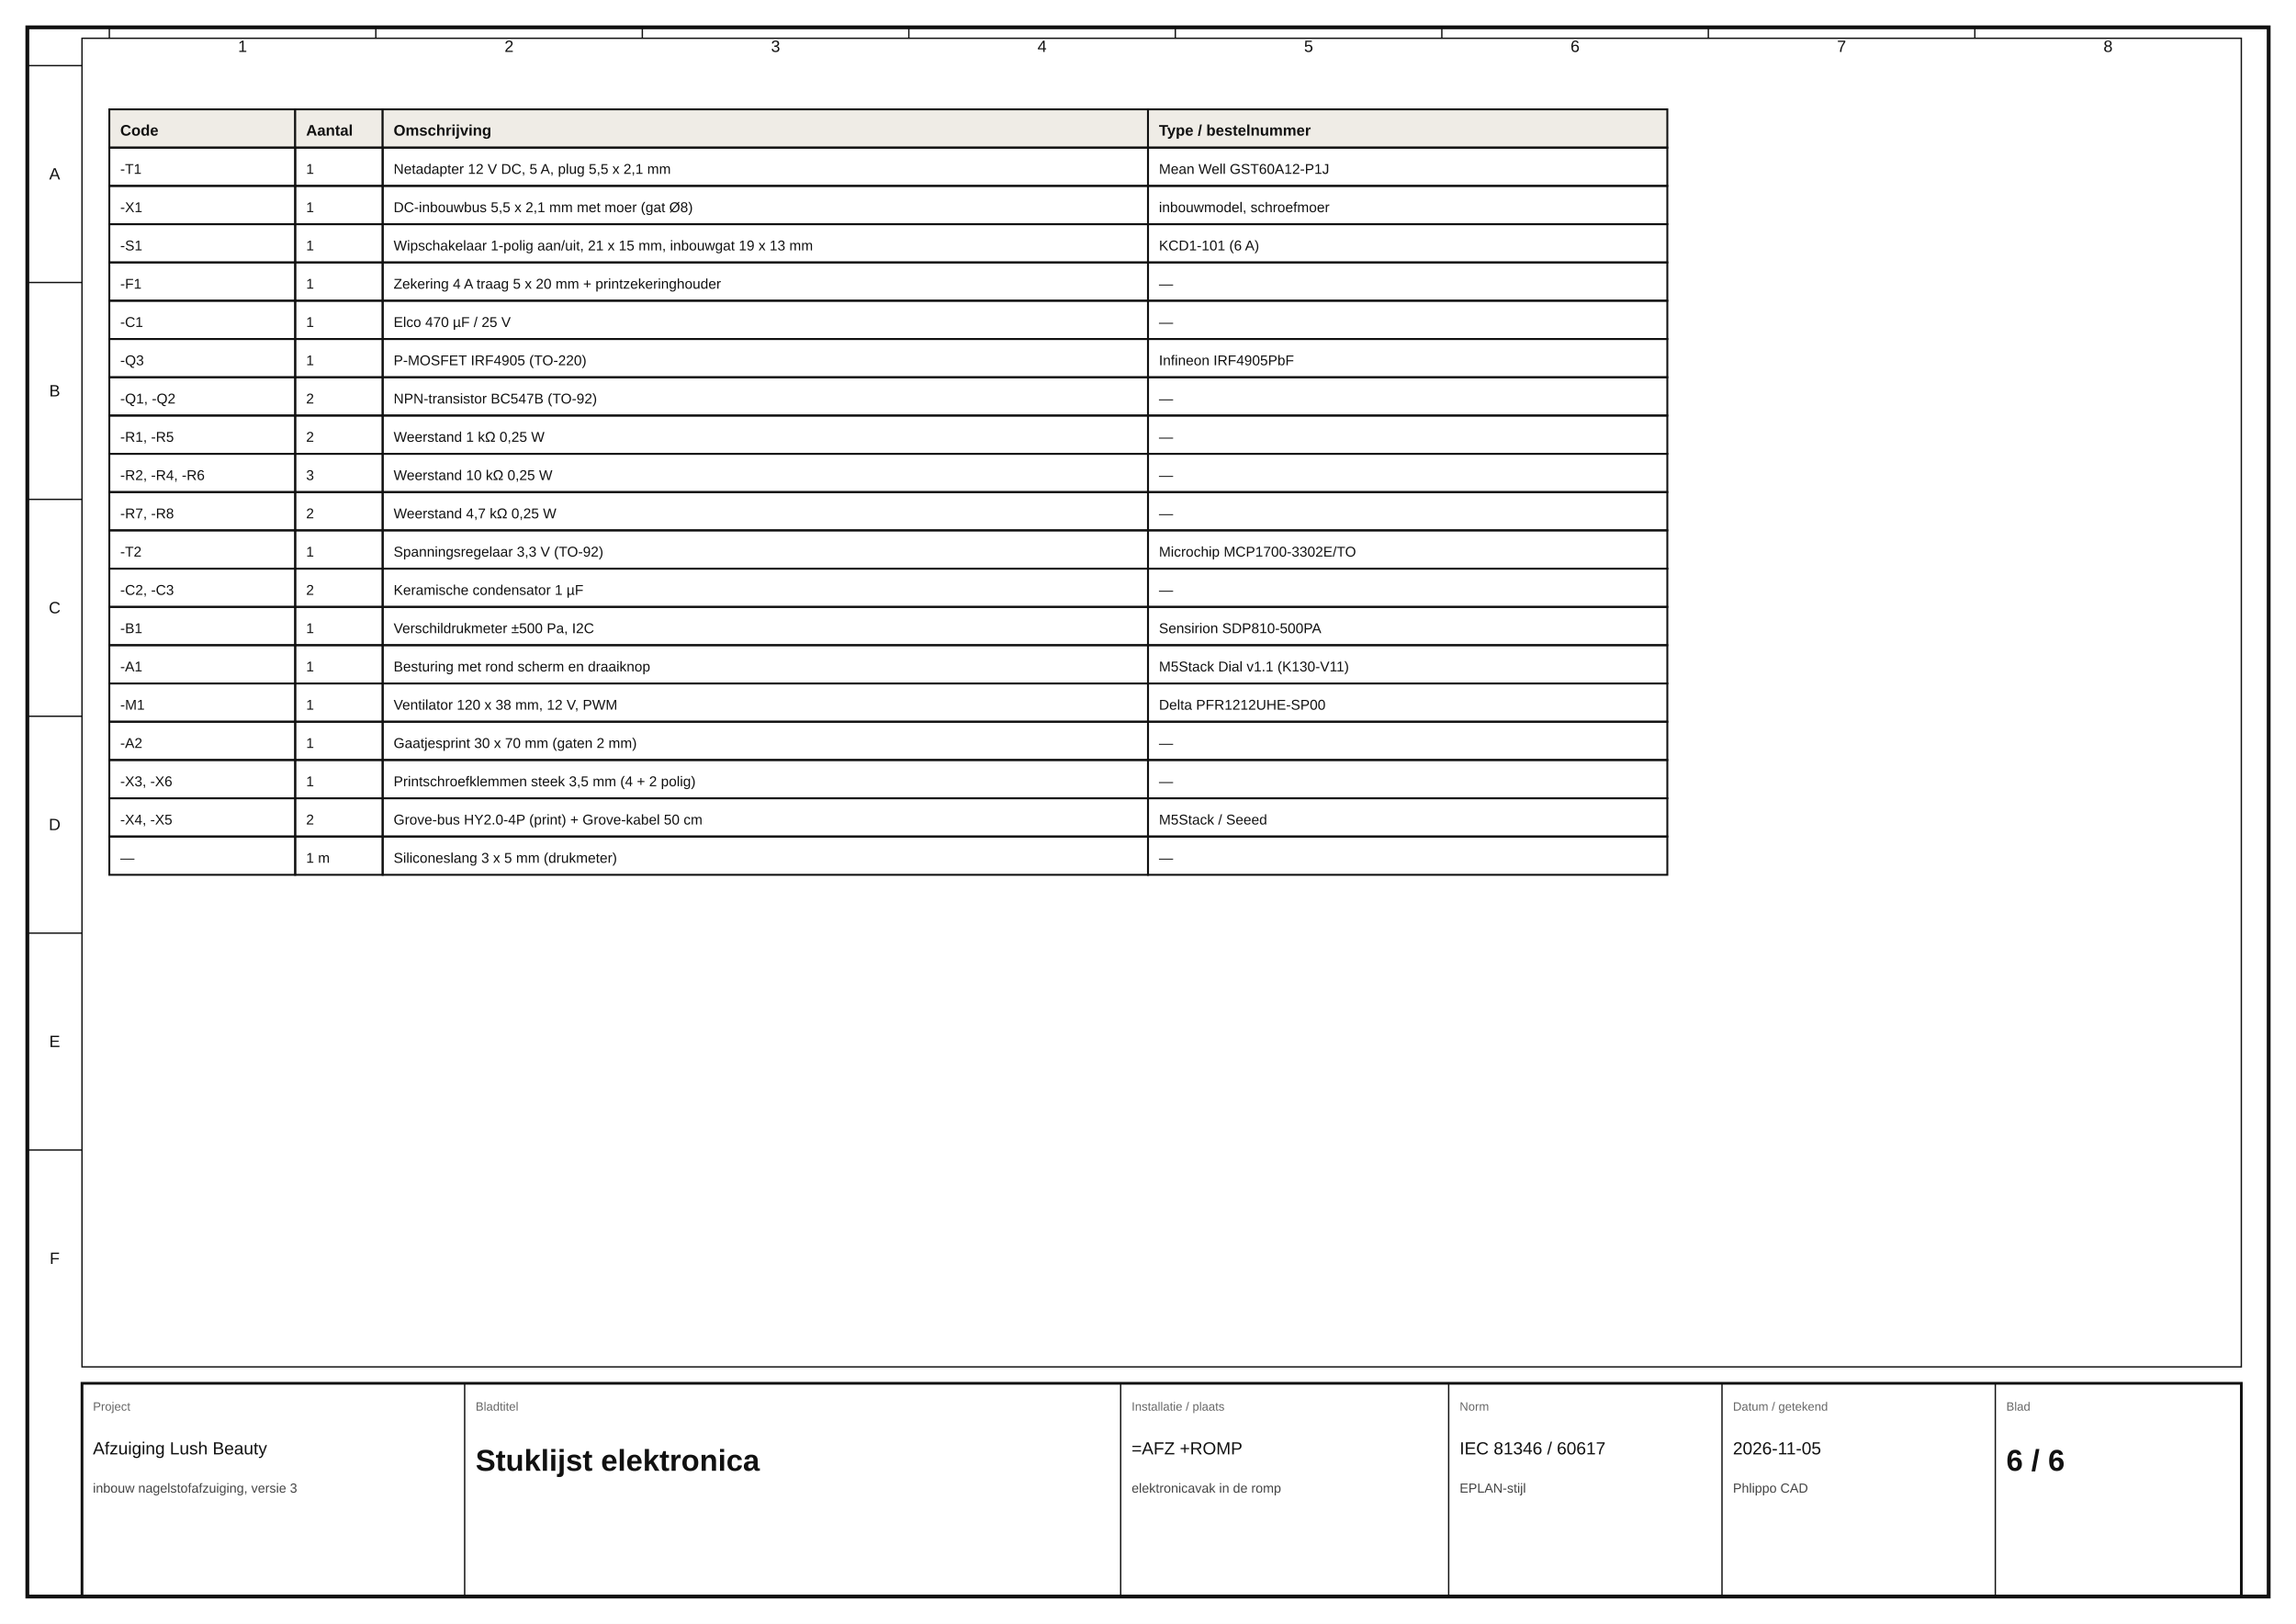
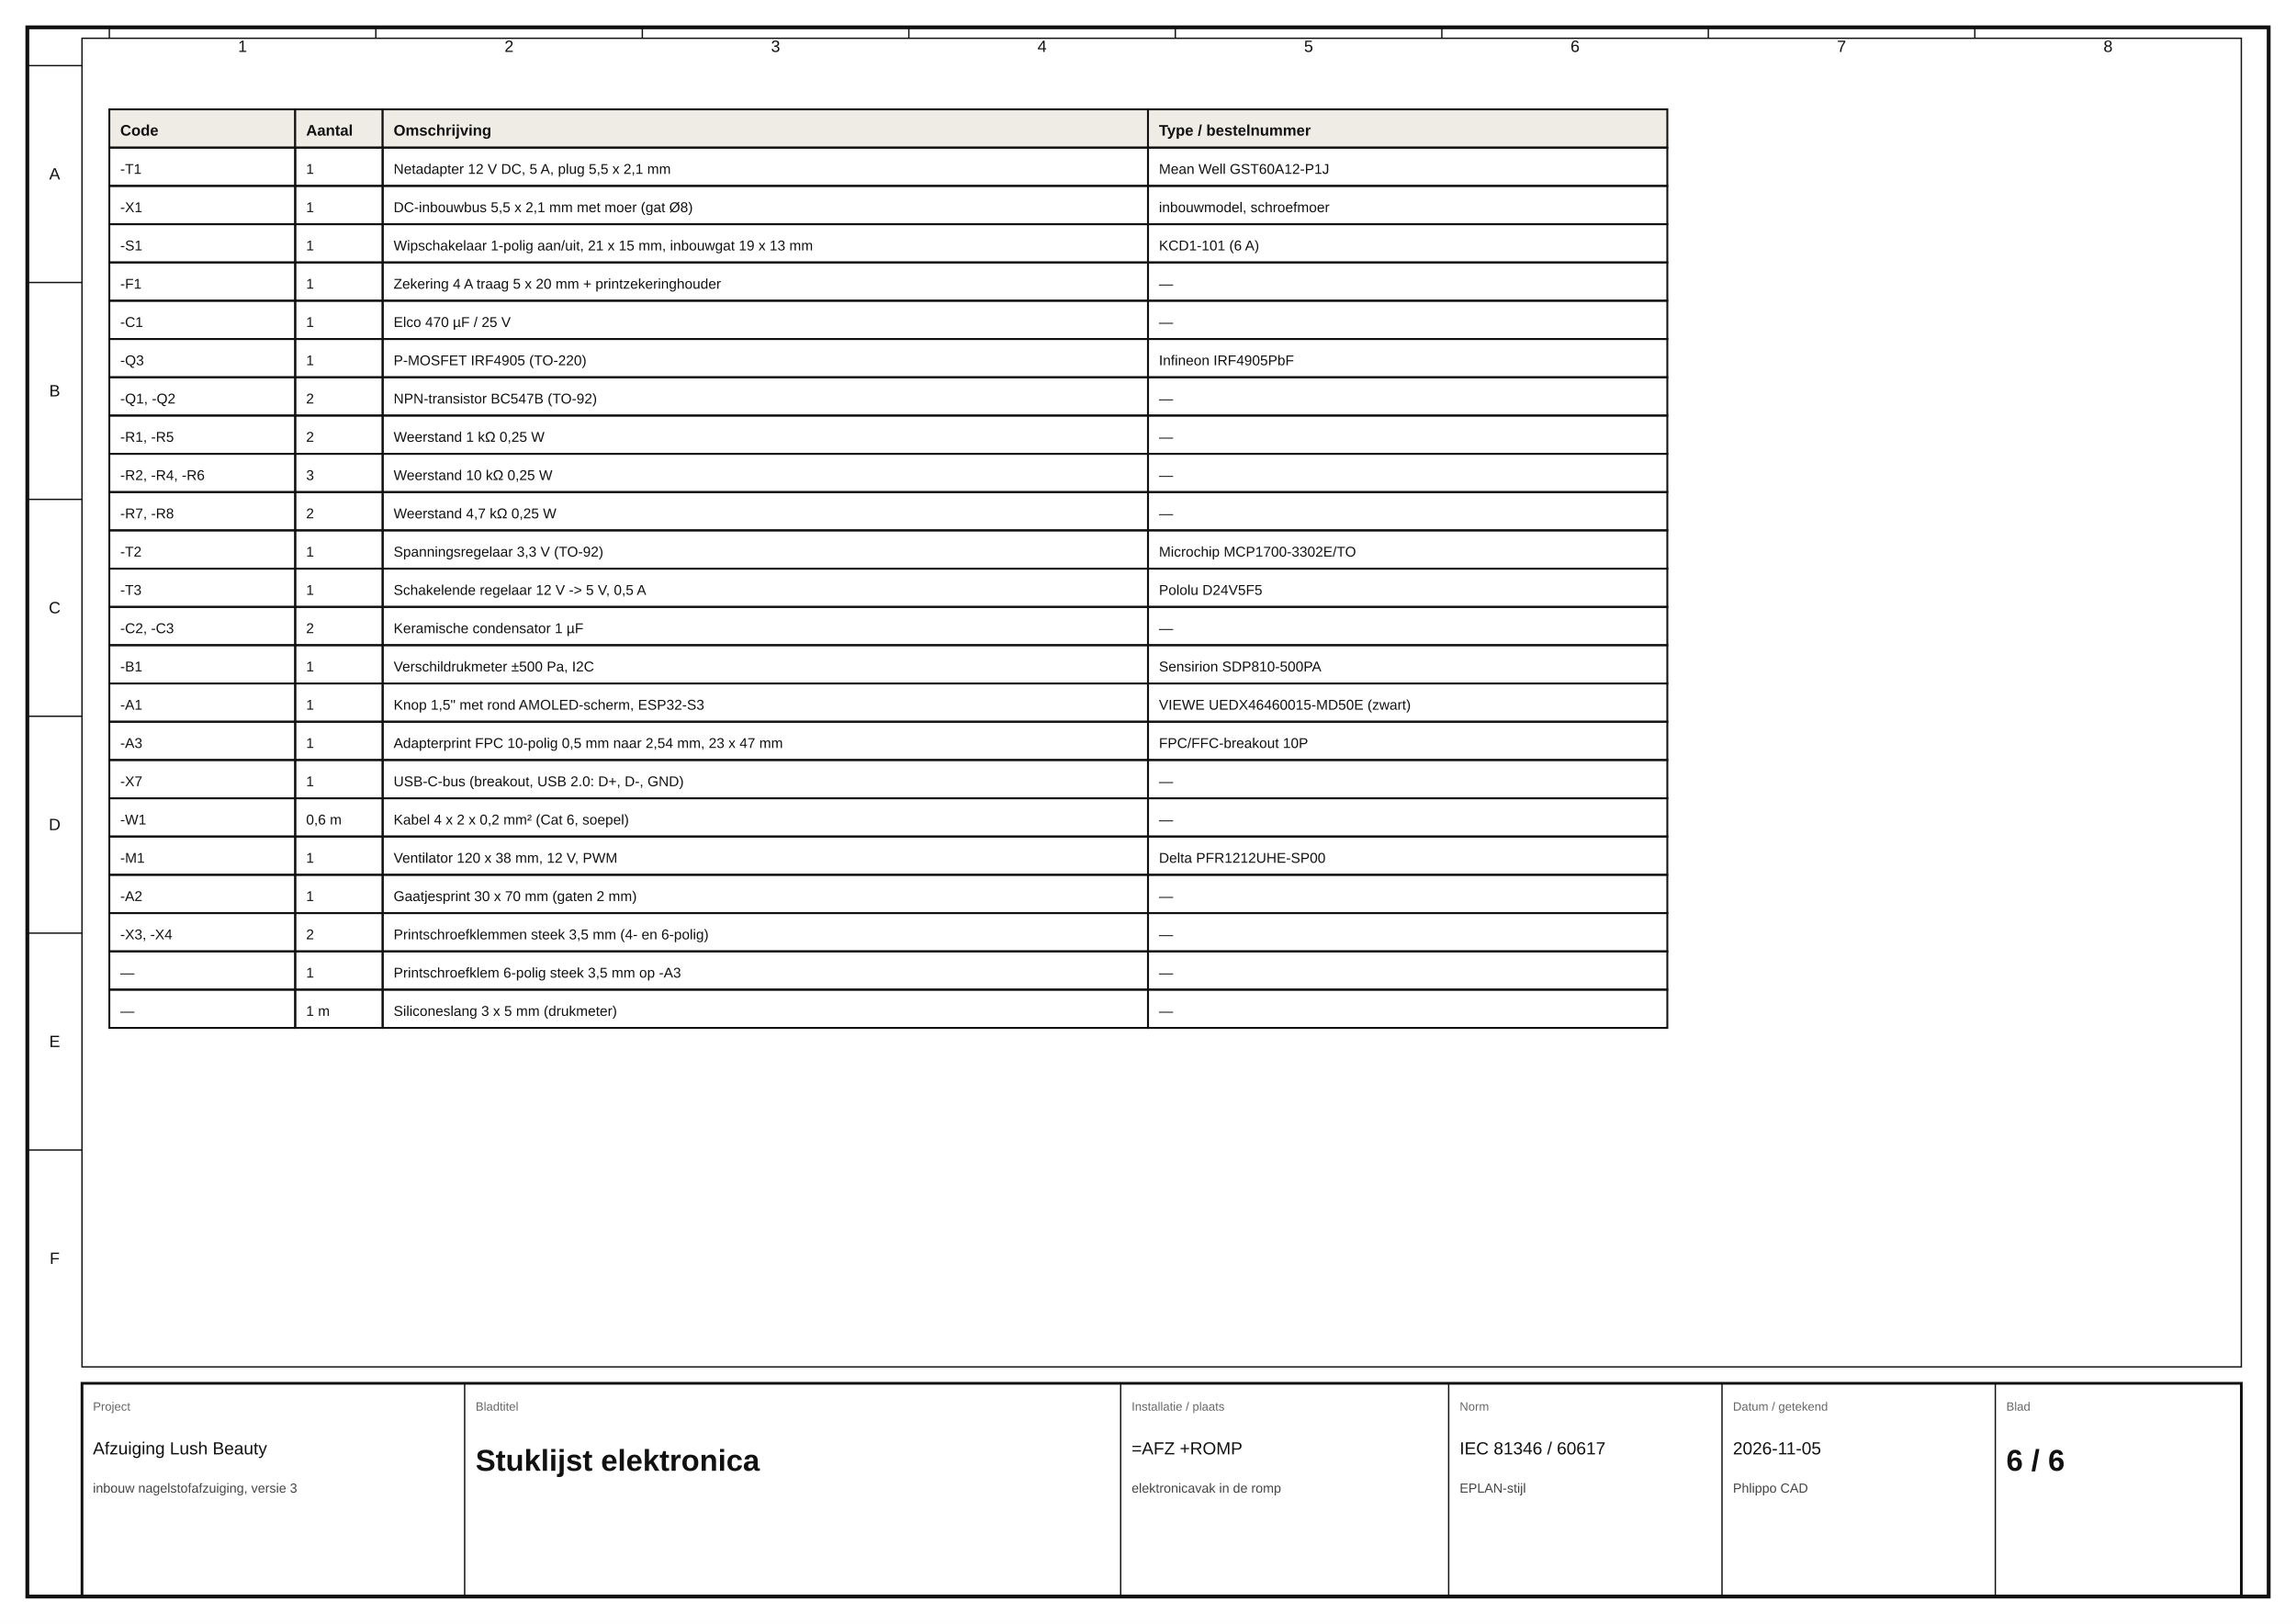
<svg xmlns="http://www.w3.org/2000/svg" viewBox="0 0 420 297" width="420mm" height="297mm" font-family="Arial, Helvetica, sans-serif">
  <rect width="420" height="297" fill="#fff" />
  <rect x="5" y="5" width="410" height="287" fill="none" stroke="#111" stroke-width="0.7" />
  <rect x="15" y="7" width="395" height="243" fill="none" stroke="#111" stroke-width="0.25" />
  <polyline points="20,5 20,7" fill="none" stroke="#111" stroke-width="0.25" />
  <text x="44.375" y="9.5" font-size="3" text-anchor="middle" fill="#111">1</text>
  <polyline points="68.75,5 68.75,7" fill="none" stroke="#111" stroke-width="0.25" />
  <text x="93.125" y="9.5" font-size="3" text-anchor="middle" fill="#111">2</text>
  <polyline points="117.5,5 117.5,7" fill="none" stroke="#111" stroke-width="0.25" />
  <text x="141.875" y="9.5" font-size="3" text-anchor="middle" fill="#111">3</text>
  <polyline points="166.25,5 166.25,7" fill="none" stroke="#111" stroke-width="0.25" />
  <text x="190.625" y="9.5" font-size="3" text-anchor="middle" fill="#111">4</text>
  <polyline points="215,5 215,7" fill="none" stroke="#111" stroke-width="0.25" />
  <text x="239.375" y="9.5" font-size="3" text-anchor="middle" fill="#111">5</text>
  <polyline points="263.75,5 263.75,7" fill="none" stroke="#111" stroke-width="0.25" />
  <text x="288.125" y="9.5" font-size="3" text-anchor="middle" fill="#111">6</text>
  <polyline points="312.5,5 312.5,7" fill="none" stroke="#111" stroke-width="0.25" />
  <text x="336.875" y="9.5" font-size="3" text-anchor="middle" fill="#111">7</text>
  <polyline points="361.25,5 361.25,7" fill="none" stroke="#111" stroke-width="0.25" />
  <text x="385.625" y="9.5" font-size="3" text-anchor="middle" fill="#111">8</text>
  <polyline points="5,12 15,12" fill="none" stroke="#111" stroke-width="0.25" />
  <text x="10" y="32.833" font-size="3" text-anchor="middle" fill="#111">A</text>
  <polyline points="5,51.667 15,51.667" fill="none" stroke="#111" stroke-width="0.25" />
  <text x="10" y="72.5" font-size="3" text-anchor="middle" fill="#111">B</text>
  <polyline points="5,91.333 15,91.333" fill="none" stroke="#111" stroke-width="0.25" />
  <text x="10" y="112.167" font-size="3" text-anchor="middle" fill="#111">C</text>
  <polyline points="5,131 15,131" fill="none" stroke="#111" stroke-width="0.25" />
  <text x="10" y="151.833" font-size="3" text-anchor="middle" fill="#111">D</text>
  <polyline points="5,170.667 15,170.667" fill="none" stroke="#111" stroke-width="0.25" />
  <text x="10" y="191.5" font-size="3" text-anchor="middle" fill="#111">E</text>
  <polyline points="5,210.333 15,210.333" fill="none" stroke="#111" stroke-width="0.25" />
  <text x="10" y="231.167" font-size="3" text-anchor="middle" fill="#111">F</text>
  <rect x="15" y="253" width="395" height="39" fill="none" stroke="#111" stroke-width="0.5" />
  <polyline points="15,253 15,292" fill="none" stroke="#111" stroke-width="0.25" />
  <text x="17" y="258" font-size="2.2" text-anchor="start" fill="#666">Project</text>
  <text x="17" y="266" font-size="3.2" text-anchor="start" fill="#111">Afzuiging Lush Beauty</text>
  <text x="17" y="273" font-size="2.4" text-anchor="start" fill="#444">inbouw nagelstofafzuiging, versie 3</text>
  <polyline points="85,253 85,292" fill="none" stroke="#111" stroke-width="0.25" />
  <text x="87" y="258" font-size="2.2" text-anchor="start" fill="#666">Bladtitel</text>
  <text x="87" y="269" font-size="5.5" text-anchor="start" fill="#111" font-weight="700">Stuklijst elektronica</text>
  <polyline points="205,253 205,292" fill="none" stroke="#111" stroke-width="0.25" />
  <text x="207" y="258" font-size="2.2" text-anchor="start" fill="#666">Installatie / plaats</text>
  <text x="207" y="266" font-size="3.2" text-anchor="start" fill="#111">=AFZ +ROMP</text>
  <text x="207" y="273" font-size="2.4" text-anchor="start" fill="#444">elektronicavak in de romp</text>
  <polyline points="265,253 265,292" fill="none" stroke="#111" stroke-width="0.25" />
  <text x="267" y="258" font-size="2.2" text-anchor="start" fill="#666">Norm</text>
  <text x="267" y="266" font-size="3.2" text-anchor="start" fill="#111">IEC 81346 / 60617</text>
  <text x="267" y="273" font-size="2.4" text-anchor="start" fill="#444">EPLAN-stijl</text>
  <polyline points="315,253 315,292" fill="none" stroke="#111" stroke-width="0.25" />
  <text x="317" y="258" font-size="2.2" text-anchor="start" fill="#666">Datum / getekend</text>
  <text x="317" y="266" font-size="3.2" text-anchor="start" fill="#111">2026-11-05</text>
  <text x="317" y="273" font-size="2.4" text-anchor="start" fill="#444">Phlippo CAD</text>
  <polyline points="365,253 365,292" fill="none" stroke="#111" stroke-width="0.25" />
  <text x="367" y="258" font-size="2.2" text-anchor="start" fill="#666">Blad</text>
  <text x="367" y="269" font-size="5.5" text-anchor="start" fill="#111" font-weight="700">6 / 6</text>
  <rect x="20" y="20" width="34" height="7" fill="#efece6" stroke="#111" stroke-width="0.35" />
  <text x="22" y="24.8" font-size="2.8" text-anchor="start" fill="#111" font-weight="700">Code</text>
  <rect x="54" y="20" width="16" height="7" fill="#efece6" stroke="#111" stroke-width="0.35" />
  <text x="56" y="24.8" font-size="2.8" text-anchor="start" fill="#111" font-weight="700">Aantal</text>
  <rect x="70" y="20" width="140" height="7" fill="#efece6" stroke="#111" stroke-width="0.35" />
  <text x="72" y="24.8" font-size="2.8" text-anchor="start" fill="#111" font-weight="700">Omschrijving</text>
  <rect x="210" y="20" width="95" height="7" fill="#efece6" stroke="#111" stroke-width="0.35" />
  <text x="212" y="24.8" font-size="2.8" text-anchor="start" fill="#111" font-weight="700">Type / bestelnummer</text>
  <rect x="20" y="27" width="34" height="7" fill="none" stroke="#111" stroke-width="0.35" />
  <text x="22" y="31.8" font-size="2.6" text-anchor="start" fill="#111">-T1</text>
  <rect x="54" y="27" width="16" height="7" fill="none" stroke="#111" stroke-width="0.35" />
  <text x="56" y="31.8" font-size="2.6" text-anchor="start" fill="#111">1</text>
  <rect x="70" y="27" width="140" height="7" fill="none" stroke="#111" stroke-width="0.35" />
  <text x="72" y="31.8" font-size="2.6" text-anchor="start" fill="#111">Netadapter 12 V DC, 5 A, plug 5,5 x 2,1 mm</text>
  <rect x="210" y="27" width="95" height="7" fill="none" stroke="#111" stroke-width="0.35" />
  <text x="212" y="31.8" font-size="2.6" text-anchor="start" fill="#111">Mean Well GST60A12-P1J</text>
  <rect x="20" y="34" width="34" height="7" fill="none" stroke="#111" stroke-width="0.35" />
  <text x="22" y="38.8" font-size="2.6" text-anchor="start" fill="#111">-X1</text>
  <rect x="54" y="34" width="16" height="7" fill="none" stroke="#111" stroke-width="0.35" />
  <text x="56" y="38.8" font-size="2.6" text-anchor="start" fill="#111">1</text>
  <rect x="70" y="34" width="140" height="7" fill="none" stroke="#111" stroke-width="0.35" />
  <text x="72" y="38.8" font-size="2.6" text-anchor="start" fill="#111">DC-inbouwbus 5,5 x 2,1 mm met moer (gat Ø8)</text>
  <rect x="210" y="34" width="95" height="7" fill="none" stroke="#111" stroke-width="0.35" />
  <text x="212" y="38.8" font-size="2.6" text-anchor="start" fill="#111">inbouwmodel, schroefmoer</text>
  <rect x="20" y="41" width="34" height="7" fill="none" stroke="#111" stroke-width="0.35" />
  <text x="22" y="45.8" font-size="2.6" text-anchor="start" fill="#111">-S1</text>
  <rect x="54" y="41" width="16" height="7" fill="none" stroke="#111" stroke-width="0.35" />
  <text x="56" y="45.8" font-size="2.6" text-anchor="start" fill="#111">1</text>
  <rect x="70" y="41" width="140" height="7" fill="none" stroke="#111" stroke-width="0.35" />
  <text x="72" y="45.8" font-size="2.6" text-anchor="start" fill="#111">Wipschakelaar 1-polig aan/uit, 21 x 15 mm, inbouwgat 19 x 13 mm</text>
  <rect x="210" y="41" width="95" height="7" fill="none" stroke="#111" stroke-width="0.35" />
  <text x="212" y="45.8" font-size="2.6" text-anchor="start" fill="#111">KCD1-101 (6 A)</text>
  <rect x="20" y="48" width="34" height="7" fill="none" stroke="#111" stroke-width="0.35" />
  <text x="22" y="52.8" font-size="2.6" text-anchor="start" fill="#111">-F1</text>
  <rect x="54" y="48" width="16" height="7" fill="none" stroke="#111" stroke-width="0.35" />
  <text x="56" y="52.8" font-size="2.6" text-anchor="start" fill="#111">1</text>
  <rect x="70" y="48" width="140" height="7" fill="none" stroke="#111" stroke-width="0.35" />
  <text x="72" y="52.8" font-size="2.6" text-anchor="start" fill="#111">Zekering 4 A traag 5 x 20 mm + printzekeringhouder</text>
  <rect x="210" y="48" width="95" height="7" fill="none" stroke="#111" stroke-width="0.35" />
  <text x="212" y="52.8" font-size="2.6" text-anchor="start" fill="#111">—</text>
  <rect x="20" y="55" width="34" height="7" fill="none" stroke="#111" stroke-width="0.35" />
  <text x="22" y="59.8" font-size="2.6" text-anchor="start" fill="#111">-C1</text>
  <rect x="54" y="55" width="16" height="7" fill="none" stroke="#111" stroke-width="0.35" />
  <text x="56" y="59.8" font-size="2.6" text-anchor="start" fill="#111">1</text>
  <rect x="70" y="55" width="140" height="7" fill="none" stroke="#111" stroke-width="0.35" />
  <text x="72" y="59.8" font-size="2.6" text-anchor="start" fill="#111">Elco 470 µF / 25 V</text>
  <rect x="210" y="55" width="95" height="7" fill="none" stroke="#111" stroke-width="0.35" />
  <text x="212" y="59.8" font-size="2.6" text-anchor="start" fill="#111">—</text>
  <rect x="20" y="62" width="34" height="7" fill="none" stroke="#111" stroke-width="0.35" />
  <text x="22" y="66.8" font-size="2.6" text-anchor="start" fill="#111">-Q3</text>
  <rect x="54" y="62" width="16" height="7" fill="none" stroke="#111" stroke-width="0.35" />
  <text x="56" y="66.8" font-size="2.6" text-anchor="start" fill="#111">1</text>
  <rect x="70" y="62" width="140" height="7" fill="none" stroke="#111" stroke-width="0.35" />
  <text x="72" y="66.8" font-size="2.6" text-anchor="start" fill="#111">P-MOSFET IRF4905 (TO-220)</text>
  <rect x="210" y="62" width="95" height="7" fill="none" stroke="#111" stroke-width="0.35" />
  <text x="212" y="66.8" font-size="2.6" text-anchor="start" fill="#111">Infineon IRF4905PbF</text>
  <rect x="20" y="69" width="34" height="7" fill="none" stroke="#111" stroke-width="0.35" />
  <text x="22" y="73.8" font-size="2.6" text-anchor="start" fill="#111">-Q1, -Q2</text>
  <rect x="54" y="69" width="16" height="7" fill="none" stroke="#111" stroke-width="0.35" />
  <text x="56" y="73.8" font-size="2.6" text-anchor="start" fill="#111">2</text>
  <rect x="70" y="69" width="140" height="7" fill="none" stroke="#111" stroke-width="0.35" />
  <text x="72" y="73.8" font-size="2.6" text-anchor="start" fill="#111">NPN-transistor BC547B (TO-92)</text>
  <rect x="210" y="69" width="95" height="7" fill="none" stroke="#111" stroke-width="0.35" />
  <text x="212" y="73.8" font-size="2.6" text-anchor="start" fill="#111">—</text>
  <rect x="20" y="76" width="34" height="7" fill="none" stroke="#111" stroke-width="0.35" />
  <text x="22" y="80.8" font-size="2.6" text-anchor="start" fill="#111">-R1, -R5</text>
  <rect x="54" y="76" width="16" height="7" fill="none" stroke="#111" stroke-width="0.35" />
  <text x="56" y="80.8" font-size="2.6" text-anchor="start" fill="#111">2</text>
  <rect x="70" y="76" width="140" height="7" fill="none" stroke="#111" stroke-width="0.35" />
  <text x="72" y="80.8" font-size="2.6" text-anchor="start" fill="#111">Weerstand 1 kΩ 0,25 W</text>
  <rect x="210" y="76" width="95" height="7" fill="none" stroke="#111" stroke-width="0.35" />
  <text x="212" y="80.8" font-size="2.6" text-anchor="start" fill="#111">—</text>
  <rect x="20" y="83" width="34" height="7" fill="none" stroke="#111" stroke-width="0.35" />
  <text x="22" y="87.8" font-size="2.6" text-anchor="start" fill="#111">-R2, -R4, -R6</text>
  <rect x="54" y="83" width="16" height="7" fill="none" stroke="#111" stroke-width="0.35" />
  <text x="56" y="87.8" font-size="2.6" text-anchor="start" fill="#111">3</text>
  <rect x="70" y="83" width="140" height="7" fill="none" stroke="#111" stroke-width="0.35" />
  <text x="72" y="87.8" font-size="2.6" text-anchor="start" fill="#111">Weerstand 10 kΩ 0,25 W</text>
  <rect x="210" y="83" width="95" height="7" fill="none" stroke="#111" stroke-width="0.35" />
  <text x="212" y="87.8" font-size="2.6" text-anchor="start" fill="#111">—</text>
  <rect x="20" y="90" width="34" height="7" fill="none" stroke="#111" stroke-width="0.35" />
  <text x="22" y="94.8" font-size="2.6" text-anchor="start" fill="#111">-R7, -R8</text>
  <rect x="54" y="90" width="16" height="7" fill="none" stroke="#111" stroke-width="0.35" />
  <text x="56" y="94.8" font-size="2.6" text-anchor="start" fill="#111">2</text>
  <rect x="70" y="90" width="140" height="7" fill="none" stroke="#111" stroke-width="0.35" />
  <text x="72" y="94.8" font-size="2.6" text-anchor="start" fill="#111">Weerstand 4,7 kΩ 0,25 W</text>
  <rect x="210" y="90" width="95" height="7" fill="none" stroke="#111" stroke-width="0.35" />
  <text x="212" y="94.8" font-size="2.6" text-anchor="start" fill="#111">—</text>
  <rect x="20" y="97" width="34" height="7" fill="none" stroke="#111" stroke-width="0.35" />
  <text x="22" y="101.8" font-size="2.6" text-anchor="start" fill="#111">-T2</text>
  <rect x="54" y="97" width="16" height="7" fill="none" stroke="#111" stroke-width="0.35" />
  <text x="56" y="101.8" font-size="2.6" text-anchor="start" fill="#111">1</text>
  <rect x="70" y="97" width="140" height="7" fill="none" stroke="#111" stroke-width="0.35" />
  <text x="72" y="101.8" font-size="2.6" text-anchor="start" fill="#111">Spanningsregelaar 3,3 V (TO-92)</text>
  <rect x="210" y="97" width="95" height="7" fill="none" stroke="#111" stroke-width="0.35" />
  <text x="212" y="101.8" font-size="2.6" text-anchor="start" fill="#111">Microchip MCP1700-3302E/TO</text>
  <rect x="20" y="104" width="34" height="7" fill="none" stroke="#111" stroke-width="0.35" />
-   <text x="22" y="108.8" font-size="2.6" text-anchor="start" fill="#111">-C2, -C3</text>
+   <text x="22" y="108.8" font-size="2.6" text-anchor="start" fill="#111">-T3</text>
  <rect x="54" y="104" width="16" height="7" fill="none" stroke="#111" stroke-width="0.35" />
-   <text x="56" y="108.8" font-size="2.6" text-anchor="start" fill="#111">2</text>
+   <text x="56" y="108.8" font-size="2.6" text-anchor="start" fill="#111">1</text>
  <rect x="70" y="104" width="140" height="7" fill="none" stroke="#111" stroke-width="0.35" />
-   <text x="72" y="108.8" font-size="2.6" text-anchor="start" fill="#111">Keramische condensator 1 µF</text>
+   <text x="72" y="108.8" font-size="2.6" text-anchor="start" fill="#111">Schakelende regelaar 12 V -&gt; 5 V, 0,5 A</text>
  <rect x="210" y="104" width="95" height="7" fill="none" stroke="#111" stroke-width="0.35" />
-   <text x="212" y="108.8" font-size="2.6" text-anchor="start" fill="#111">—</text>
+   <text x="212" y="108.8" font-size="2.6" text-anchor="start" fill="#111">Pololu D24V5F5</text>
  <rect x="20" y="111" width="34" height="7" fill="none" stroke="#111" stroke-width="0.35" />
-   <text x="22" y="115.8" font-size="2.6" text-anchor="start" fill="#111">-B1</text>
+   <text x="22" y="115.8" font-size="2.6" text-anchor="start" fill="#111">-C2, -C3</text>
  <rect x="54" y="111" width="16" height="7" fill="none" stroke="#111" stroke-width="0.35" />
-   <text x="56" y="115.8" font-size="2.6" text-anchor="start" fill="#111">1</text>
+   <text x="56" y="115.8" font-size="2.6" text-anchor="start" fill="#111">2</text>
  <rect x="70" y="111" width="140" height="7" fill="none" stroke="#111" stroke-width="0.35" />
-   <text x="72" y="115.8" font-size="2.6" text-anchor="start" fill="#111">Verschildrukmeter ±500 Pa, I2C</text>
+   <text x="72" y="115.8" font-size="2.6" text-anchor="start" fill="#111">Keramische condensator 1 µF</text>
  <rect x="210" y="111" width="95" height="7" fill="none" stroke="#111" stroke-width="0.35" />
-   <text x="212" y="115.8" font-size="2.6" text-anchor="start" fill="#111">Sensirion SDP810-500PA</text>
+   <text x="212" y="115.8" font-size="2.6" text-anchor="start" fill="#111">—</text>
  <rect x="20" y="118" width="34" height="7" fill="none" stroke="#111" stroke-width="0.35" />
-   <text x="22" y="122.8" font-size="2.6" text-anchor="start" fill="#111">-A1</text>
+   <text x="22" y="122.8" font-size="2.6" text-anchor="start" fill="#111">-B1</text>
  <rect x="54" y="118" width="16" height="7" fill="none" stroke="#111" stroke-width="0.35" />
  <text x="56" y="122.8" font-size="2.6" text-anchor="start" fill="#111">1</text>
  <rect x="70" y="118" width="140" height="7" fill="none" stroke="#111" stroke-width="0.35" />
-   <text x="72" y="122.8" font-size="2.6" text-anchor="start" fill="#111">Besturing met rond scherm en draaiknop</text>
+   <text x="72" y="122.8" font-size="2.6" text-anchor="start" fill="#111">Verschildrukmeter ±500 Pa, I2C</text>
  <rect x="210" y="118" width="95" height="7" fill="none" stroke="#111" stroke-width="0.35" />
-   <text x="212" y="122.8" font-size="2.6" text-anchor="start" fill="#111">M5Stack Dial v1.1 (K130-V11)</text>
+   <text x="212" y="122.8" font-size="2.6" text-anchor="start" fill="#111">Sensirion SDP810-500PA</text>
  <rect x="20" y="125" width="34" height="7" fill="none" stroke="#111" stroke-width="0.35" />
-   <text x="22" y="129.8" font-size="2.6" text-anchor="start" fill="#111">-M1</text>
+   <text x="22" y="129.8" font-size="2.6" text-anchor="start" fill="#111">-A1</text>
  <rect x="54" y="125" width="16" height="7" fill="none" stroke="#111" stroke-width="0.35" />
  <text x="56" y="129.8" font-size="2.6" text-anchor="start" fill="#111">1</text>
  <rect x="70" y="125" width="140" height="7" fill="none" stroke="#111" stroke-width="0.35" />
-   <text x="72" y="129.8" font-size="2.6" text-anchor="start" fill="#111">Ventilator 120 x 38 mm, 12 V, PWM</text>
+   <text x="72" y="129.8" font-size="2.6" text-anchor="start" fill="#111">Knop 1,5" met rond AMOLED-scherm, ESP32-S3</text>
  <rect x="210" y="125" width="95" height="7" fill="none" stroke="#111" stroke-width="0.35" />
-   <text x="212" y="129.8" font-size="2.6" text-anchor="start" fill="#111">Delta PFR1212UHE-SP00</text>
+   <text x="212" y="129.8" font-size="2.6" text-anchor="start" fill="#111">VIEWE UEDX46460015-MD50E (zwart)</text>
  <rect x="20" y="132" width="34" height="7" fill="none" stroke="#111" stroke-width="0.35" />
-   <text x="22" y="136.8" font-size="2.6" text-anchor="start" fill="#111">-A2</text>
+   <text x="22" y="136.8" font-size="2.6" text-anchor="start" fill="#111">-A3</text>
  <rect x="54" y="132" width="16" height="7" fill="none" stroke="#111" stroke-width="0.35" />
  <text x="56" y="136.8" font-size="2.6" text-anchor="start" fill="#111">1</text>
  <rect x="70" y="132" width="140" height="7" fill="none" stroke="#111" stroke-width="0.35" />
-   <text x="72" y="136.8" font-size="2.6" text-anchor="start" fill="#111">Gaatjesprint 30 x 70 mm (gaten 2 mm)</text>
+   <text x="72" y="136.8" font-size="2.6" text-anchor="start" fill="#111">Adapterprint FPC 10-polig 0,5 mm naar 2,54 mm, 23 x 47 mm</text>
  <rect x="210" y="132" width="95" height="7" fill="none" stroke="#111" stroke-width="0.35" />
-   <text x="212" y="136.8" font-size="2.6" text-anchor="start" fill="#111">—</text>
+   <text x="212" y="136.8" font-size="2.6" text-anchor="start" fill="#111">FPC/FFC-breakout 10P</text>
  <rect x="20" y="139" width="34" height="7" fill="none" stroke="#111" stroke-width="0.35" />
-   <text x="22" y="143.8" font-size="2.6" text-anchor="start" fill="#111">-X3, -X6</text>
+   <text x="22" y="143.8" font-size="2.6" text-anchor="start" fill="#111">-X7</text>
  <rect x="54" y="139" width="16" height="7" fill="none" stroke="#111" stroke-width="0.35" />
  <text x="56" y="143.8" font-size="2.6" text-anchor="start" fill="#111">1</text>
  <rect x="70" y="139" width="140" height="7" fill="none" stroke="#111" stroke-width="0.35" />
-   <text x="72" y="143.8" font-size="2.6" text-anchor="start" fill="#111">Printschroefklemmen steek 3,5 mm (4 + 2 polig)</text>
+   <text x="72" y="143.8" font-size="2.6" text-anchor="start" fill="#111">USB-C-bus (breakout, USB 2.0: D+, D-, GND)</text>
  <rect x="210" y="139" width="95" height="7" fill="none" stroke="#111" stroke-width="0.35" />
  <text x="212" y="143.8" font-size="2.6" text-anchor="start" fill="#111">—</text>
  <rect x="20" y="146" width="34" height="7" fill="none" stroke="#111" stroke-width="0.35" />
-   <text x="22" y="150.8" font-size="2.6" text-anchor="start" fill="#111">-X4, -X5</text>
+   <text x="22" y="150.8" font-size="2.6" text-anchor="start" fill="#111">-W1</text>
  <rect x="54" y="146" width="16" height="7" fill="none" stroke="#111" stroke-width="0.35" />
-   <text x="56" y="150.8" font-size="2.6" text-anchor="start" fill="#111">2</text>
+   <text x="56" y="150.8" font-size="2.6" text-anchor="start" fill="#111">0,6 m</text>
  <rect x="70" y="146" width="140" height="7" fill="none" stroke="#111" stroke-width="0.35" />
-   <text x="72" y="150.8" font-size="2.6" text-anchor="start" fill="#111">Grove-bus HY2.0-4P (print) + Grove-kabel 50 cm</text>
+   <text x="72" y="150.8" font-size="2.6" text-anchor="start" fill="#111">Kabel 4 x 2 x 0,2 mm² (Cat 6, soepel)</text>
  <rect x="210" y="146" width="95" height="7" fill="none" stroke="#111" stroke-width="0.35" />
-   <text x="212" y="150.8" font-size="2.6" text-anchor="start" fill="#111">M5Stack / Seeed</text>
+   <text x="212" y="150.8" font-size="2.6" text-anchor="start" fill="#111">—</text>
  <rect x="20" y="153" width="34" height="7" fill="none" stroke="#111" stroke-width="0.35" />
-   <text x="22" y="157.8" font-size="2.6" text-anchor="start" fill="#111">—</text>
+   <text x="22" y="157.8" font-size="2.6" text-anchor="start" fill="#111">-M1</text>
  <rect x="54" y="153" width="16" height="7" fill="none" stroke="#111" stroke-width="0.35" />
-   <text x="56" y="157.8" font-size="2.6" text-anchor="start" fill="#111">1 m</text>
+   <text x="56" y="157.8" font-size="2.6" text-anchor="start" fill="#111">1</text>
  <rect x="70" y="153" width="140" height="7" fill="none" stroke="#111" stroke-width="0.35" />
-   <text x="72" y="157.8" font-size="2.6" text-anchor="start" fill="#111">Siliconeslang 3 x 5 mm (drukmeter)</text>
+   <text x="72" y="157.8" font-size="2.6" text-anchor="start" fill="#111">Ventilator 120 x 38 mm, 12 V, PWM</text>
  <rect x="210" y="153" width="95" height="7" fill="none" stroke="#111" stroke-width="0.35" />
-   <text x="212" y="157.8" font-size="2.6" text-anchor="start" fill="#111">—</text>
+   <text x="212" y="157.8" font-size="2.6" text-anchor="start" fill="#111">Delta PFR1212UHE-SP00</text>
+   <rect x="20" y="160" width="34" height="7" fill="none" stroke="#111" stroke-width="0.35" />
+   <text x="22" y="164.8" font-size="2.6" text-anchor="start" fill="#111">-A2</text>
+   <rect x="54" y="160" width="16" height="7" fill="none" stroke="#111" stroke-width="0.35" />
+   <text x="56" y="164.8" font-size="2.6" text-anchor="start" fill="#111">1</text>
+   <rect x="70" y="160" width="140" height="7" fill="none" stroke="#111" stroke-width="0.35" />
+   <text x="72" y="164.8" font-size="2.6" text-anchor="start" fill="#111">Gaatjesprint 30 x 70 mm (gaten 2 mm)</text>
+   <rect x="210" y="160" width="95" height="7" fill="none" stroke="#111" stroke-width="0.35" />
+   <text x="212" y="164.8" font-size="2.6" text-anchor="start" fill="#111">—</text>
+   <rect x="20" y="167" width="34" height="7" fill="none" stroke="#111" stroke-width="0.35" />
+   <text x="22" y="171.8" font-size="2.6" text-anchor="start" fill="#111">-X3, -X4</text>
+   <rect x="54" y="167" width="16" height="7" fill="none" stroke="#111" stroke-width="0.35" />
+   <text x="56" y="171.8" font-size="2.6" text-anchor="start" fill="#111">2</text>
+   <rect x="70" y="167" width="140" height="7" fill="none" stroke="#111" stroke-width="0.35" />
+   <text x="72" y="171.8" font-size="2.6" text-anchor="start" fill="#111">Printschroefklemmen steek 3,5 mm (4- en 6-polig)</text>
+   <rect x="210" y="167" width="95" height="7" fill="none" stroke="#111" stroke-width="0.35" />
+   <text x="212" y="171.8" font-size="2.6" text-anchor="start" fill="#111">—</text>
+   <rect x="20" y="174" width="34" height="7" fill="none" stroke="#111" stroke-width="0.35" />
+   <text x="22" y="178.8" font-size="2.6" text-anchor="start" fill="#111">—</text>
+   <rect x="54" y="174" width="16" height="7" fill="none" stroke="#111" stroke-width="0.35" />
+   <text x="56" y="178.8" font-size="2.6" text-anchor="start" fill="#111">1</text>
+   <rect x="70" y="174" width="140" height="7" fill="none" stroke="#111" stroke-width="0.35" />
+   <text x="72" y="178.8" font-size="2.6" text-anchor="start" fill="#111">Printschroefklem 6-polig steek 3,5 mm op -A3</text>
+   <rect x="210" y="174" width="95" height="7" fill="none" stroke="#111" stroke-width="0.35" />
+   <text x="212" y="178.8" font-size="2.6" text-anchor="start" fill="#111">—</text>
+   <rect x="20" y="181" width="34" height="7" fill="none" stroke="#111" stroke-width="0.35" />
+   <text x="22" y="185.8" font-size="2.6" text-anchor="start" fill="#111">—</text>
+   <rect x="54" y="181" width="16" height="7" fill="none" stroke="#111" stroke-width="0.35" />
+   <text x="56" y="185.8" font-size="2.6" text-anchor="start" fill="#111">1 m</text>
+   <rect x="70" y="181" width="140" height="7" fill="none" stroke="#111" stroke-width="0.35" />
+   <text x="72" y="185.8" font-size="2.6" text-anchor="start" fill="#111">Siliconeslang 3 x 5 mm (drukmeter)</text>
+   <rect x="210" y="181" width="95" height="7" fill="none" stroke="#111" stroke-width="0.35" />
+   <text x="212" y="185.8" font-size="2.6" text-anchor="start" fill="#111">—</text>
</svg>
